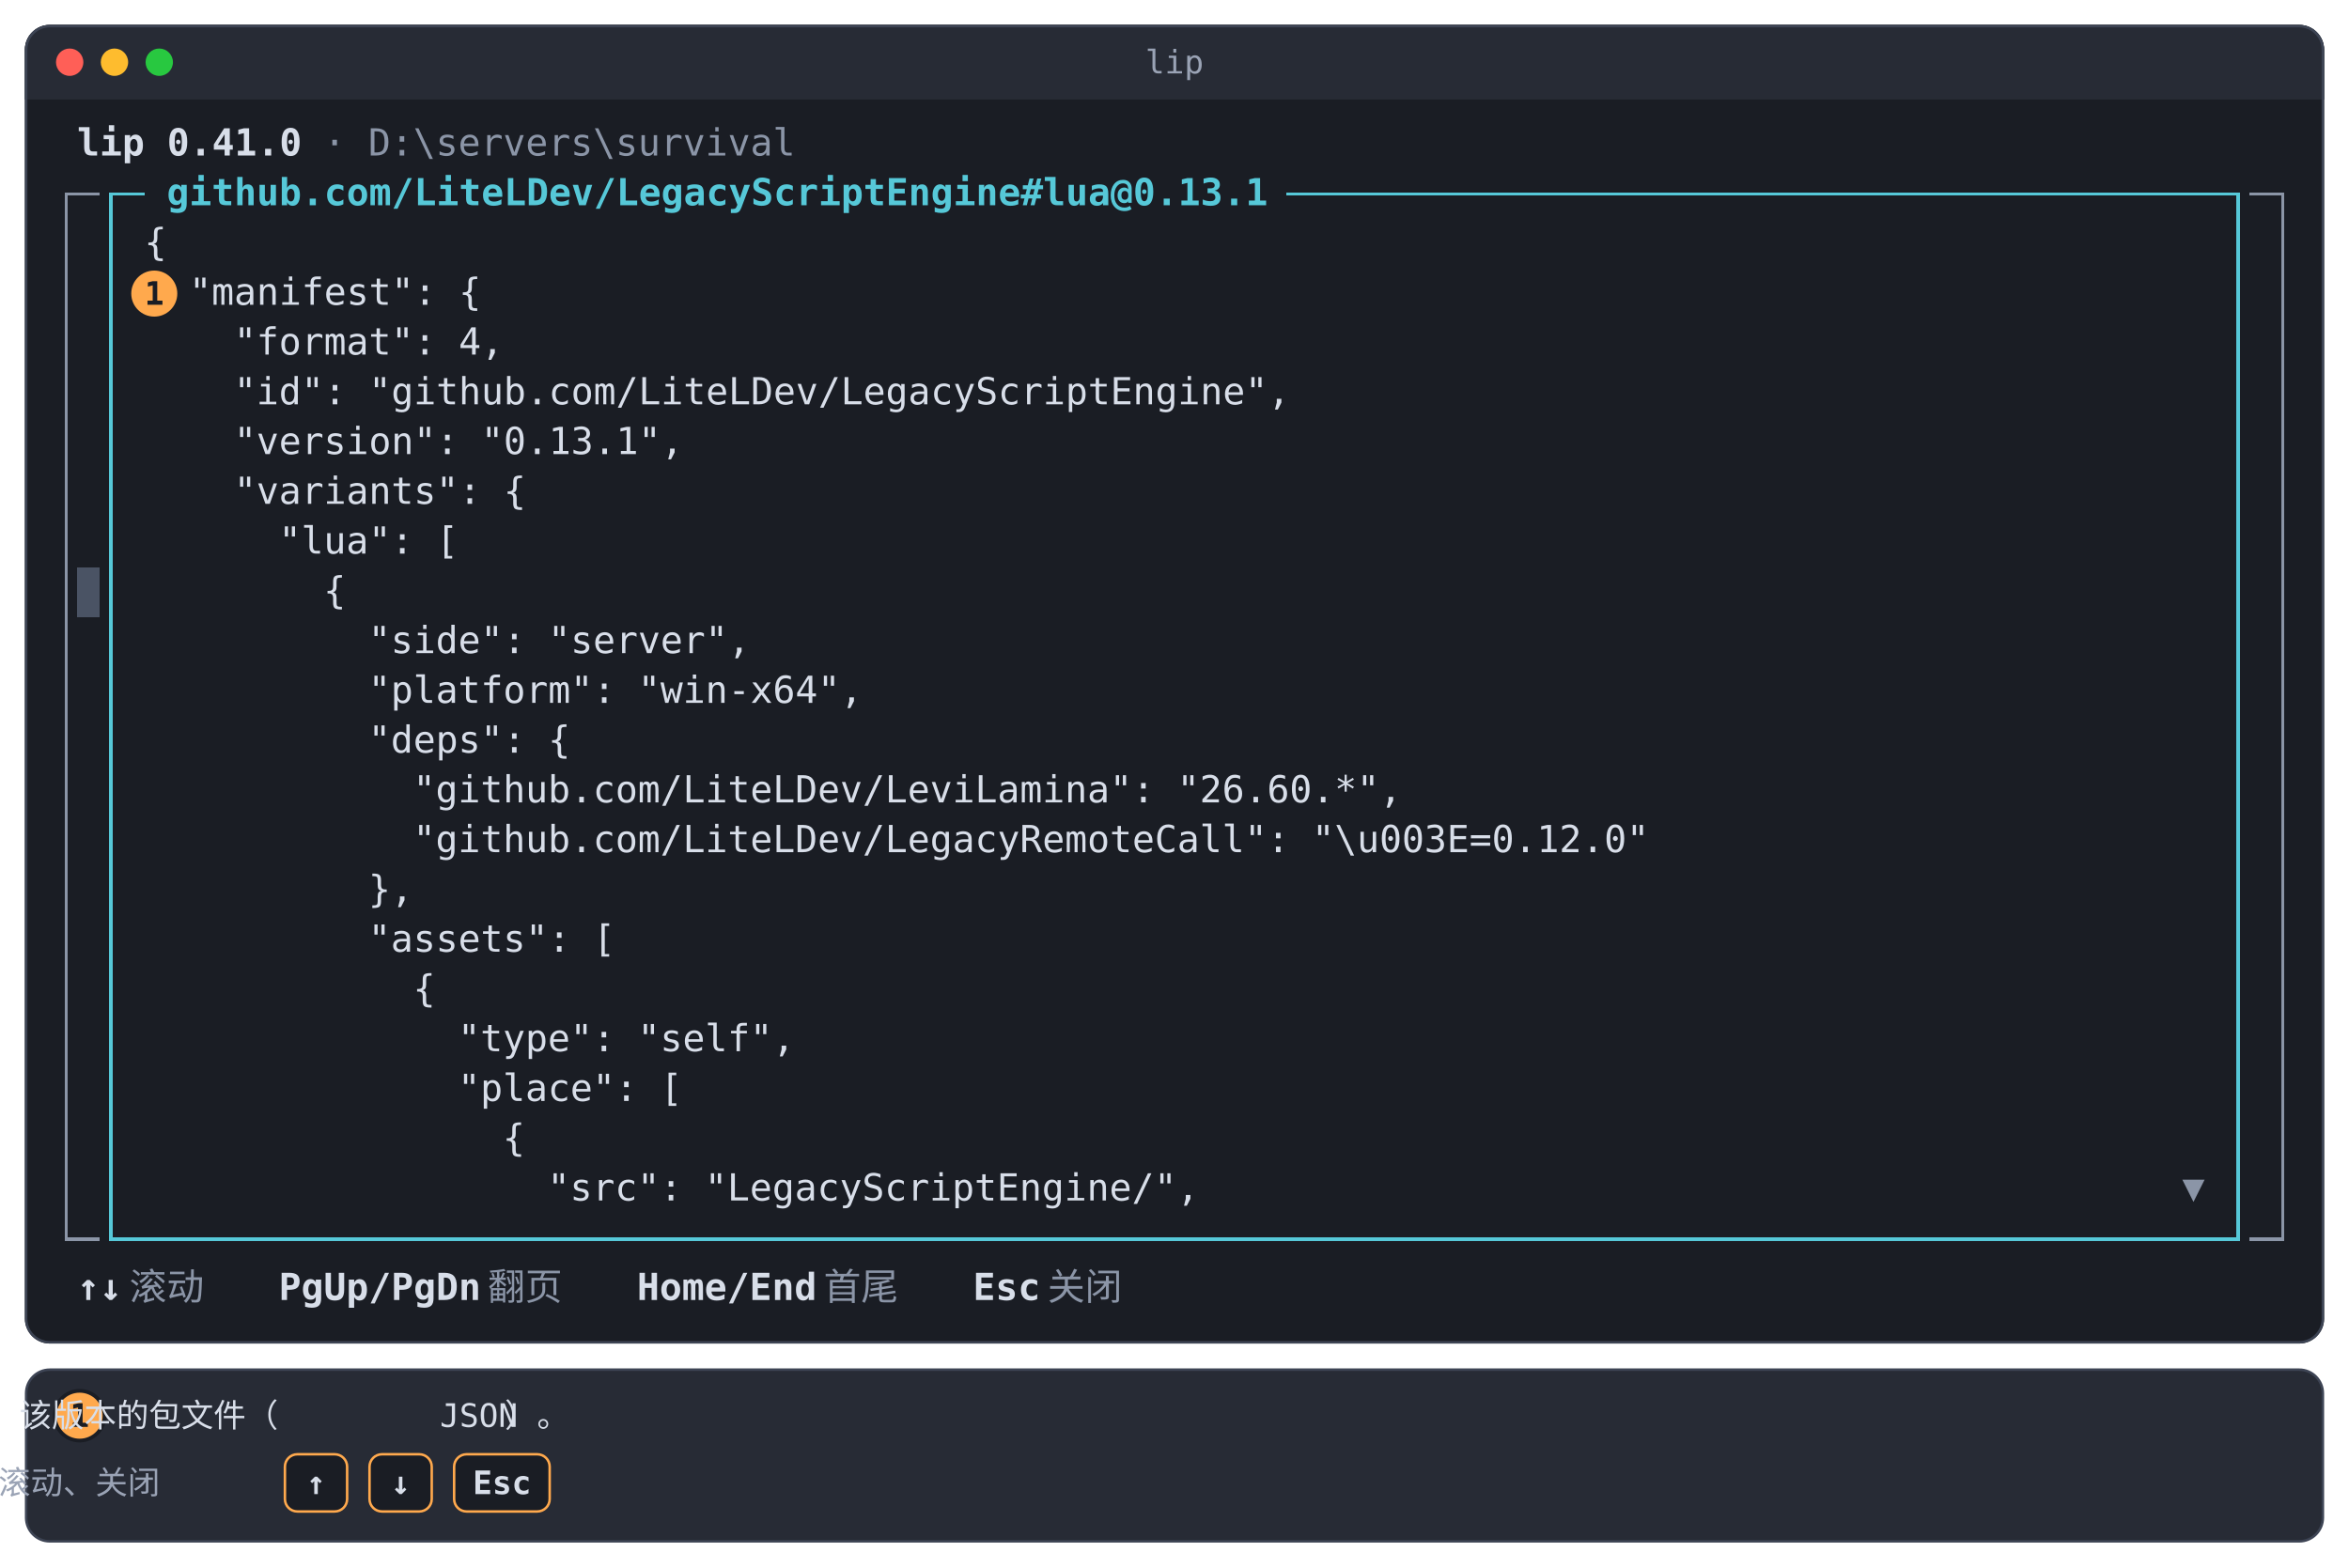
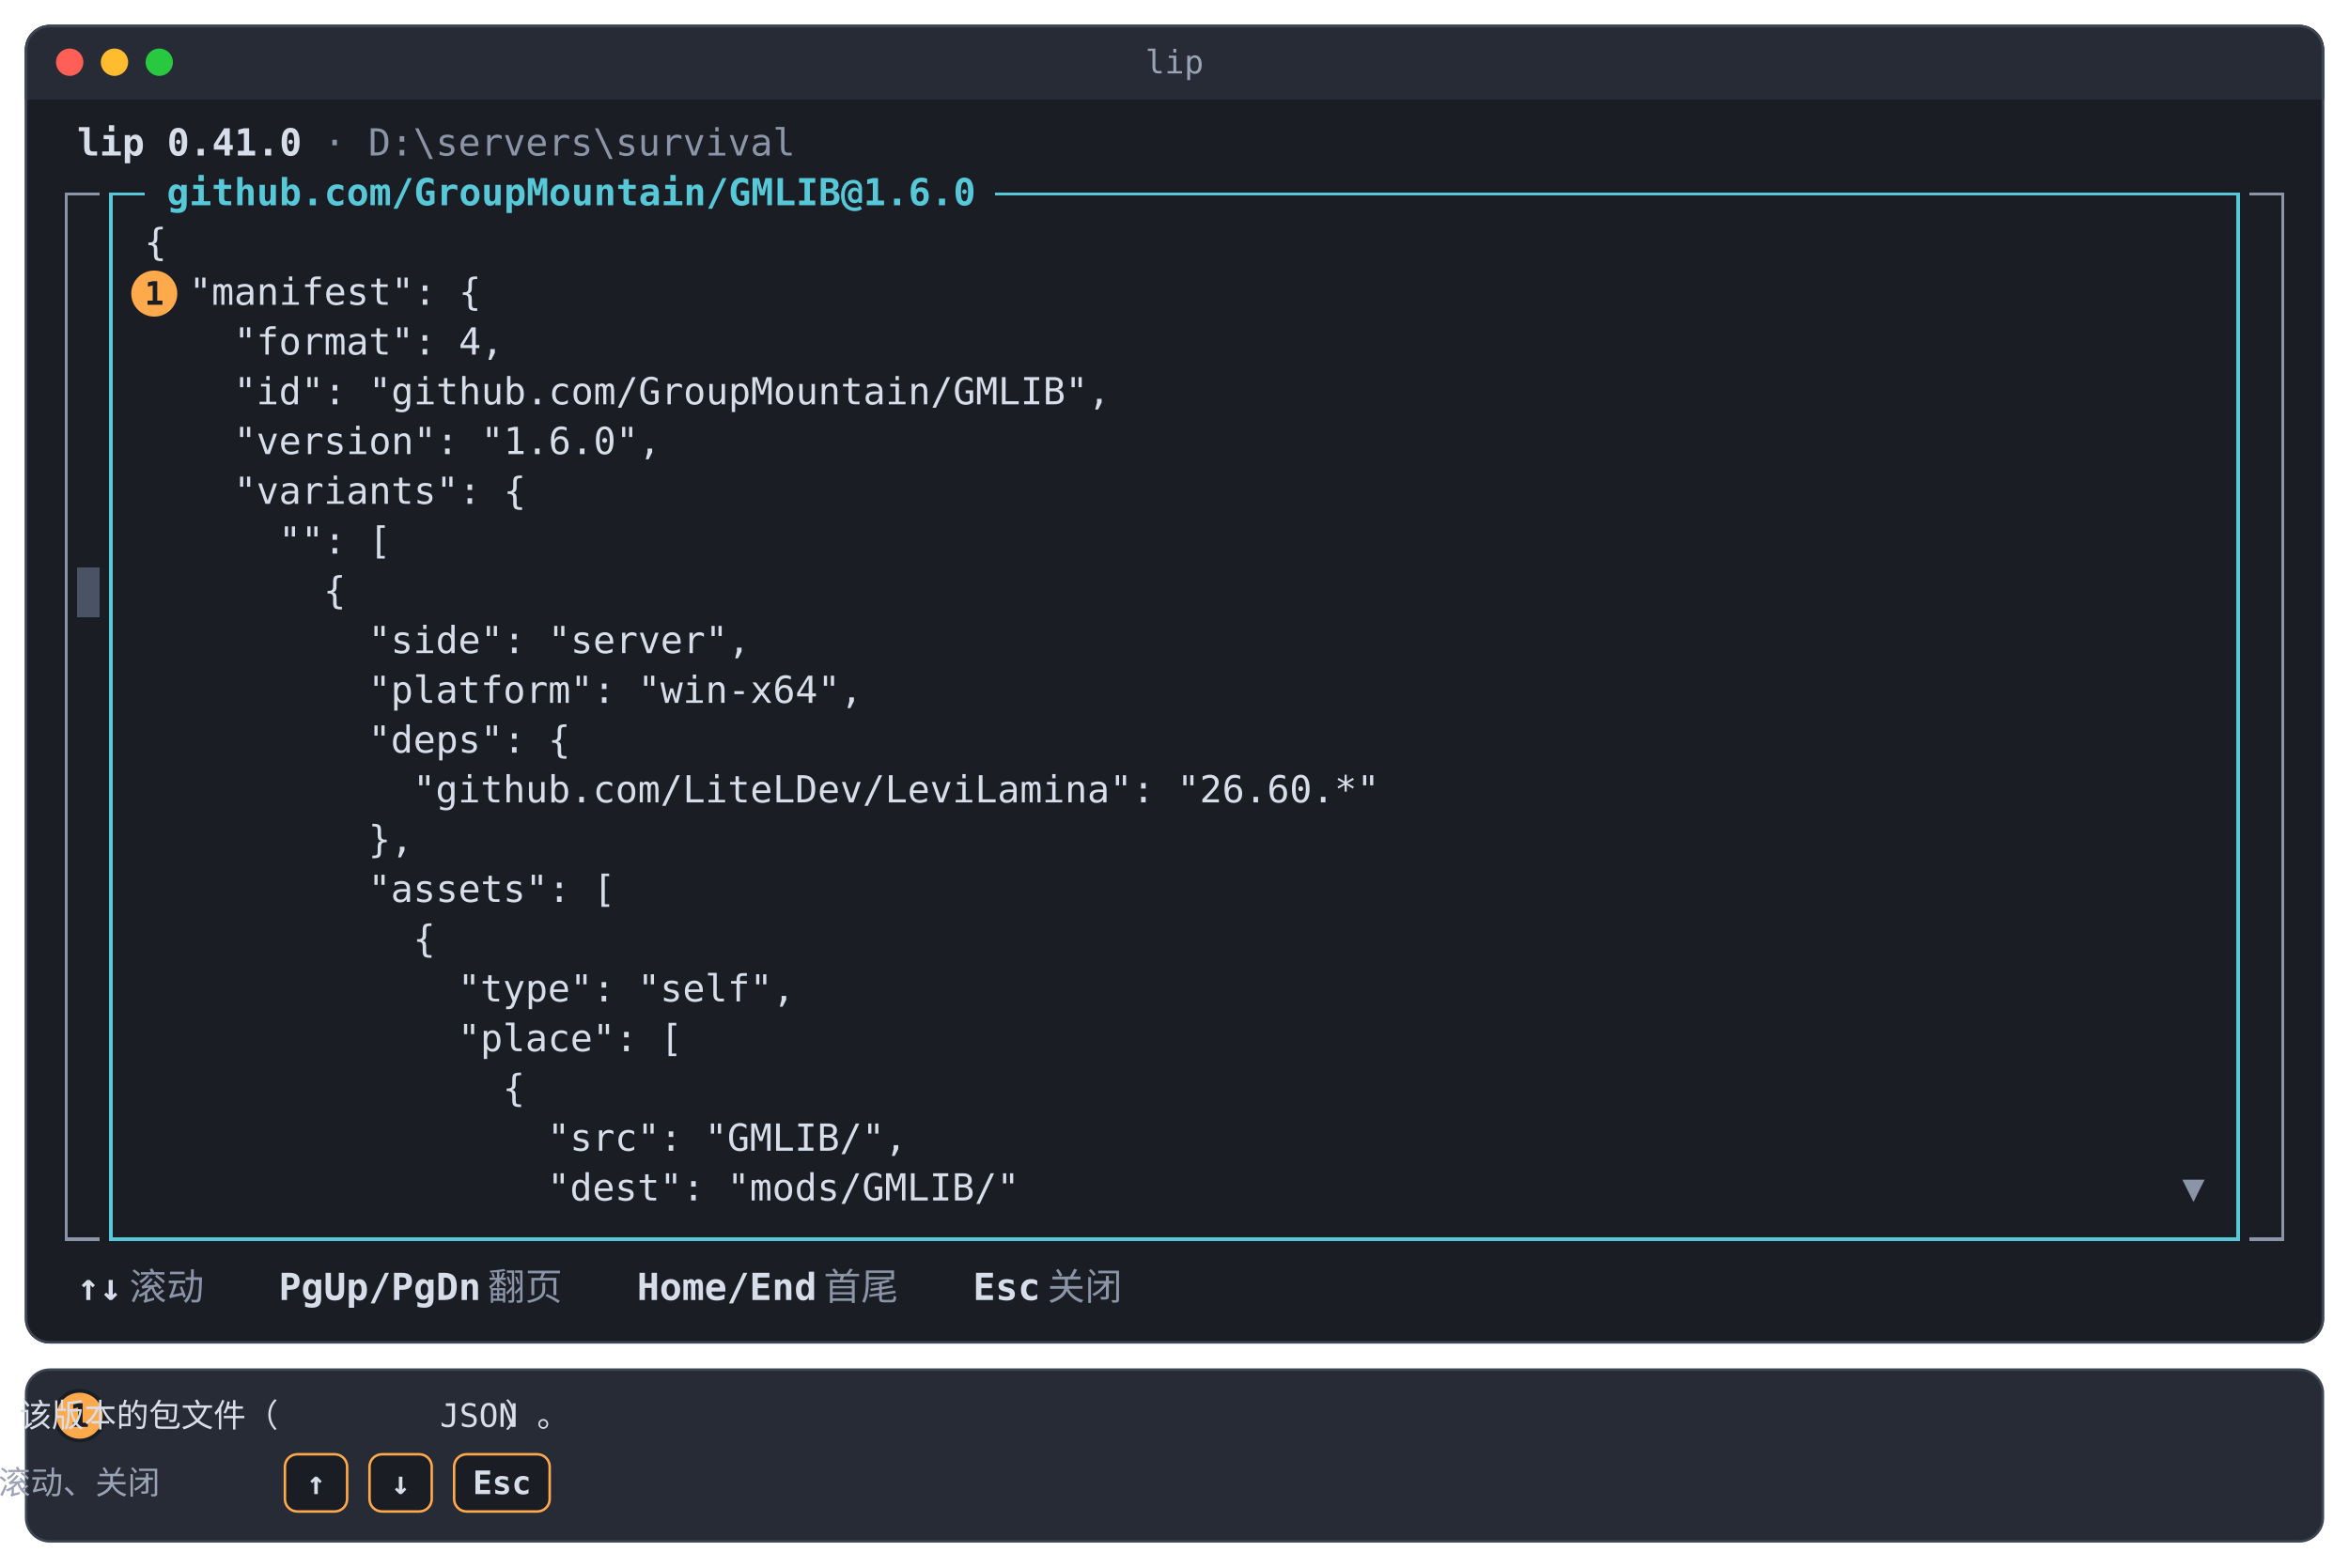
<svg xmlns="http://www.w3.org/2000/svg" width="944" height="630" viewBox="0 0 944 630" role="img" font-family="ui-monospace,'Cascadia Mono','Cascadia Code',Consolas,'SF Mono',Menlo,'DejaVu Sans Mono','Liberation Mono','Noto Sans Mono CJK SC','Sarasa Mono SC','Microsoft YaHei UI','PingFang SC','Noto Sans CJK SC',monospace" font-size="15">
  <rect x="10" y="10" width="924" height="530" rx="10" fill="#1a1d24" />
  <path d="M10 40V20a10 10 0 0 1 10 -10H924a10 10 0 0 1 10 10V40z" fill="#272b35" />
  <circle cx="28" cy="25" r="5.5" fill="#ff5f57" />
  <circle cx="46" cy="25" r="5.5" fill="#febc2e" />
  <circle cx="64" cy="25" r="5.5" fill="#28c840" />
  <text x="472" y="29.5" text-anchor="middle" font-size="13" fill="#9aa3b5">lip</text>
  <rect x="10.5" y="10.5" width="923" height="529" rx="9.5" fill="none" stroke="#3d4454" />
  <g shape-rendering="crispEdges">
    <rect x="31" y="228" width="9" height="20" fill="#4a5364" />
  </g>
  <g fill="none" stroke-width="1.25" shape-rendering="crispEdges">
    <path stroke="#8b95a7" d="M25.88 78H40M904 78H918.13M25.88 498H40M904 498H918.13M26.5 77.38V498.63M917.5 77.38V498.63" />
-     <path stroke="#56c8d8" d="M43.88 78H58M517 78H900.13M43.88 498H900.13M44.5 77.38V498.63M899.5 77.38V498.63" />
+     <path stroke="#56c8d8" d="M43.88 78H58M400 78H900.13M43.88 498H900.13M44.5 77.38V498.63M899.5 77.38V498.63" />
  </g>
  <g fill="#d8dee9">
    <text x="31" y="62.5" textLength="90" lengthAdjust="spacingAndGlyphs" font-weight="700">lip 0.41.0</text>
    <text x="134.5" y="62.5" text-anchor="middle" fill="#8b95a7">·</text>
    <text x="148" y="62.5" textLength="171" lengthAdjust="spacingAndGlyphs" fill="#8b95a7">D:\servers\survival</text>
-     <text x="67" y="82.5" textLength="441" lengthAdjust="spacingAndGlyphs" fill="#56c8d8" font-weight="700">github.com/LiteLDev/LegacyScriptEngine#lua@0.13.1</text>
+     <text x="67" y="82.5" textLength="324" lengthAdjust="spacingAndGlyphs" fill="#56c8d8" font-weight="700">github.com/GroupMountain/GMLIB@1.6.0</text>
    <text x="58" y="102.5" textLength="9" lengthAdjust="spacingAndGlyphs">{</text>
    <text x="76" y="122.5" textLength="117" lengthAdjust="spacingAndGlyphs">"manifest": {</text>
    <text x="94" y="142.5" textLength="108" lengthAdjust="spacingAndGlyphs">"format": 4,</text>
-     <text x="94" y="162.5" textLength="423" lengthAdjust="spacingAndGlyphs">"id": "github.com/LiteLDev/LegacyScriptEngine",</text>
-     <text x="94" y="182.5" textLength="180" lengthAdjust="spacingAndGlyphs">"version": "0.13.1",</text>
+     <text x="94" y="162.5" textLength="351" lengthAdjust="spacingAndGlyphs">"id": "github.com/GroupMountain/GMLIB",</text>
+     <text x="94" y="182.5" textLength="171" lengthAdjust="spacingAndGlyphs">"version": "1.6.0",</text>
    <text x="94" y="202.5" textLength="117" lengthAdjust="spacingAndGlyphs">"variants": {</text>
-     <text x="112" y="222.5" textLength="72" lengthAdjust="spacingAndGlyphs">"lua": [</text>
+     <text x="112" y="222.5" textLength="45" lengthAdjust="spacingAndGlyphs">"": [</text>
    <text x="130" y="242.5" textLength="9" lengthAdjust="spacingAndGlyphs">{</text>
    <text x="148" y="262.5" textLength="153" lengthAdjust="spacingAndGlyphs">"side": "server",</text>
    <text x="148" y="282.5" textLength="198" lengthAdjust="spacingAndGlyphs">"platform": "win-x64",</text>
    <text x="148" y="302.5" textLength="81" lengthAdjust="spacingAndGlyphs">"deps": {</text>
-     <text x="166" y="322.5" textLength="396" lengthAdjust="spacingAndGlyphs">"github.com/LiteLDev/LeviLamina": "26.60.*",</text>
-     <text x="166" y="342.5" textLength="495" lengthAdjust="spacingAndGlyphs">"github.com/LiteLDev/LegacyRemoteCall": "\u003E=0.12.0"</text>
-     <text x="148" y="362.5" textLength="18" lengthAdjust="spacingAndGlyphs">},</text>
-     <text x="148" y="382.5" textLength="99" lengthAdjust="spacingAndGlyphs">"assets": [</text>
-     <text x="166" y="402.5" textLength="9" lengthAdjust="spacingAndGlyphs">{</text>
-     <text x="184" y="422.5" textLength="135" lengthAdjust="spacingAndGlyphs">"type": "self",</text>
-     <text x="184" y="442.5" textLength="90" lengthAdjust="spacingAndGlyphs">"place": [</text>
-     <text x="202" y="462.5" textLength="9" lengthAdjust="spacingAndGlyphs">{</text>
-     <text x="220" y="482.5" textLength="261" lengthAdjust="spacingAndGlyphs">"src": "LegacyScriptEngine/",</text>
+     <text x="166" y="322.5" textLength="387" lengthAdjust="spacingAndGlyphs">"github.com/LiteLDev/LeviLamina": "26.60.*"</text>
+     <text x="148" y="342.5" textLength="18" lengthAdjust="spacingAndGlyphs">},</text>
+     <text x="148" y="362.5" textLength="99" lengthAdjust="spacingAndGlyphs">"assets": [</text>
+     <text x="166" y="382.5" textLength="9" lengthAdjust="spacingAndGlyphs">{</text>
+     <text x="184" y="402.5" textLength="135" lengthAdjust="spacingAndGlyphs">"type": "self",</text>
+     <text x="184" y="422.5" textLength="90" lengthAdjust="spacingAndGlyphs">"place": [</text>
+     <text x="202" y="442.5" textLength="9" lengthAdjust="spacingAndGlyphs">{</text>
+     <text x="220" y="462.5" textLength="144" lengthAdjust="spacingAndGlyphs">"src": "GMLIB/",</text>
+     <text x="220" y="482.5" textLength="189" lengthAdjust="spacingAndGlyphs">"dest": "mods/GMLIB/"</text>
    <text x="881.5" y="482.5" text-anchor="middle" fill="#8b95a7">▼</text>
    <text x="35.5" y="522.5" text-anchor="middle" font-weight="700">↑</text>
    <text x="44.5" y="522.5" text-anchor="middle" font-weight="700">↓</text>
    <text x="67 85" y="522.5" text-anchor="middle" fill="#8b95a7">滚动</text>
    <text x="112" y="522.5" textLength="81" lengthAdjust="spacingAndGlyphs" font-weight="700">PgUp/PgDn</text>
    <text x="211 229" y="522.5" text-anchor="middle" fill="#8b95a7">翻页</text>
    <text x="256" y="522.5" textLength="72" lengthAdjust="spacingAndGlyphs" font-weight="700">Home/End</text>
    <text x="346 364" y="522.5" text-anchor="middle" fill="#8b95a7">首尾</text>
    <text x="391" y="522.5" textLength="27" lengthAdjust="spacingAndGlyphs" font-weight="700">Esc</text>
    <text x="436 454" y="522.5" text-anchor="middle" fill="#8b95a7">关闭</text>
  </g>
  <circle cx="62" cy="118" r="10" fill="#ffa94d" stroke="#1a1d24" stroke-width="1.5" />
  <text x="62" y="122.5" text-anchor="middle" font-size="13" font-weight="700" fill="#1a1d24">1</text>
  <rect x="10.5" y="550.5" width="923" height="69" rx="9.5" fill="#272b35" stroke="#3d4454" />
  <circle cx="32" cy="569" r="10" fill="#ffa94d" stroke="#1a1d24" stroke-width="1.5" />
  <text x="32" y="573.5" text-anchor="middle" font-size="13" font-weight="700" fill="#1a1d24">1</text>
  <text x="59.8 75.4 91 106.6 122.2 137.8 153.4 169" y="573.5" text-anchor="middle" font-size="13" fill="#d8dee9">该版本的包文件（</text>
  <text x="176.8" y="573.5" textLength="31.2" lengthAdjust="spacingAndGlyphs" font-size="13" fill="#d8dee9">JSON</text>
  <text x="215.8 231.4" y="573.5" text-anchor="middle" font-size="13" fill="#d8dee9">）。</text>
  <text x="31.8 47.4 63 78.6 94.2" y="600.5" text-anchor="middle" font-size="13" fill="#9aa3b5">滚动、关闭</text>
  <rect x="114.5" y="584.5" width="25" height="23" rx="5" fill="#1a1d24" stroke="#ffa94d" />
  <text x="127" y="600.5" text-anchor="middle" font-size="13" font-weight="700" fill="#d8dee9">↑</text>
  <rect x="148.5" y="584.5" width="25" height="23" rx="5" fill="#1a1d24" stroke="#ffa94d" />
  <text x="161" y="600.5" text-anchor="middle" font-size="13" font-weight="700" fill="#d8dee9">↓</text>
  <rect x="182.5" y="584.5" width="38.4" height="23" rx="5" fill="#1a1d24" stroke="#ffa94d" />
  <text x="190" y="600.5" textLength="23.4" lengthAdjust="spacingAndGlyphs" font-size="13" font-weight="700" fill="#d8dee9">Esc</text>
</svg>
